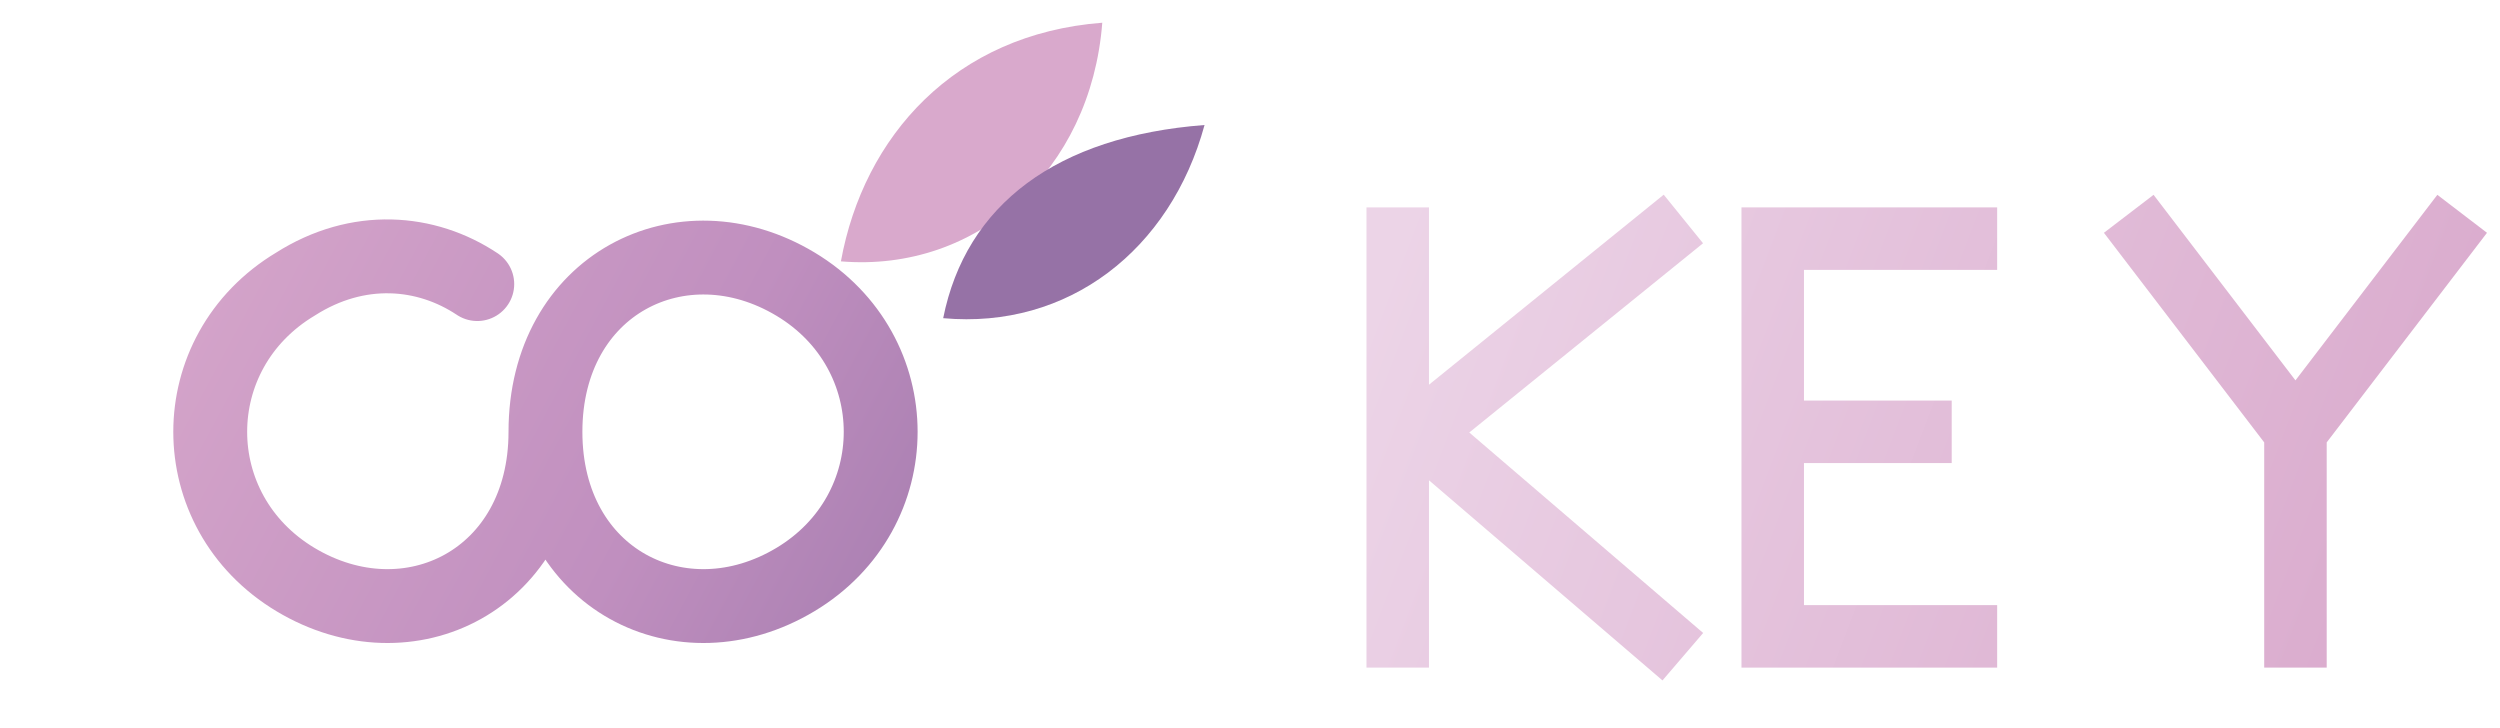
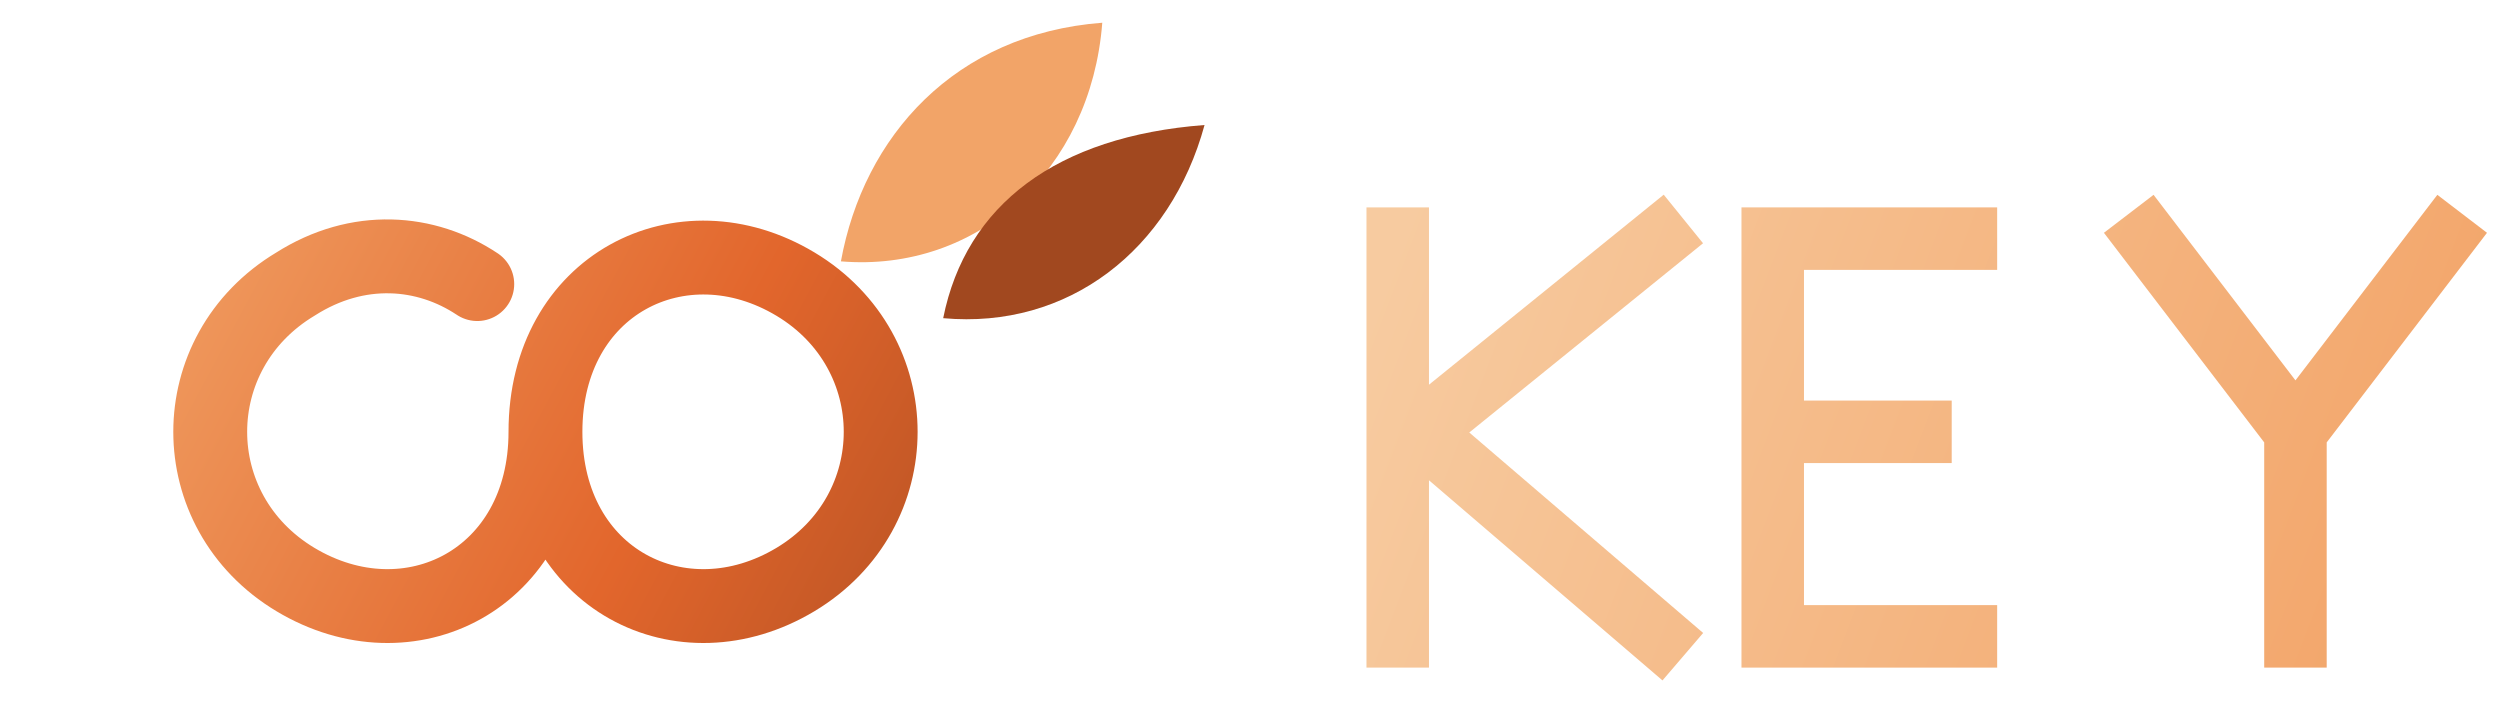
<svg xmlns="http://www.w3.org/2000/svg" viewBox="0 0 440 128" role="img" aria-label="COKEY">
  <defs>
    <linearGradient id="cokey-mark" x1="24" y1="24" x2="200" y2="118" gradientUnits="userSpaceOnUse">
-       <stop offset="0" stop-color="#D9A9CC" />
-       <stop offset="0.55" stop-color="#C08FBF" />
-       <stop offset="1" stop-color="#9672A6" />
+       <stop offset="0" stop-color="#F2A468" />
+       <stop offset="0.55" stop-color="#E2662C" />
+       <stop offset="1" stop-color="#A1481F" />
    </linearGradient>
    <linearGradient id="cokey-word" x1="246" y1="42" x2="430" y2="112" gradientUnits="userSpaceOnUse">
-       <stop offset="0" stop-color="#ECD4E7" />
-       <stop offset="1" stop-color="#D9A9CC" />
+       <stop offset="0" stop-color="#F7CBA0" />
+       <stop offset="1" stop-color="#F2A468" />
    </linearGradient>
  </defs>
  <path d="M84 50 C75 44 63 43 52 50 C32 62 32 90 52 102 C72 114 96 102 96 76 C96 50 120 38 140 50 C160 62 160 90 140 102 C120 114 96 102 96 76" fill="none" stroke="url(#cokey-mark)" stroke-width="13" stroke-linecap="round" stroke-linejoin="round" />
-   <path d="M148 46 C152 24 168 6 194 4 C192 30 172 48 148 46 Z" fill="#D9A9CC" />
-   <path d="M166 56 C170 36 186 24 212 22 C206 44 188 58 166 56 Z" fill="#9672A6" />
+   <path d="M148 46 C152 24 168 6 194 4 C192 30 172 48 148 46 Z" fill="#F2A468" />
+   <path d="M166 56 C170 36 186 24 212 22 C206 44 188 58 166 56 Z" fill="#A1481F" />
  <g fill="none" stroke="url(#cokey-word)" stroke-width="11" stroke-linecap="square" stroke-linejoin="miter">
    <path d="M246 42 V112 M292 42 L250 76 L292 112" />
    <path d="M346 42 H312 V112 H346 M312 76 H338" />
    <path d="M378 42 L404 76 L430 42 M404 76 V112" />
  </g>
</svg>
